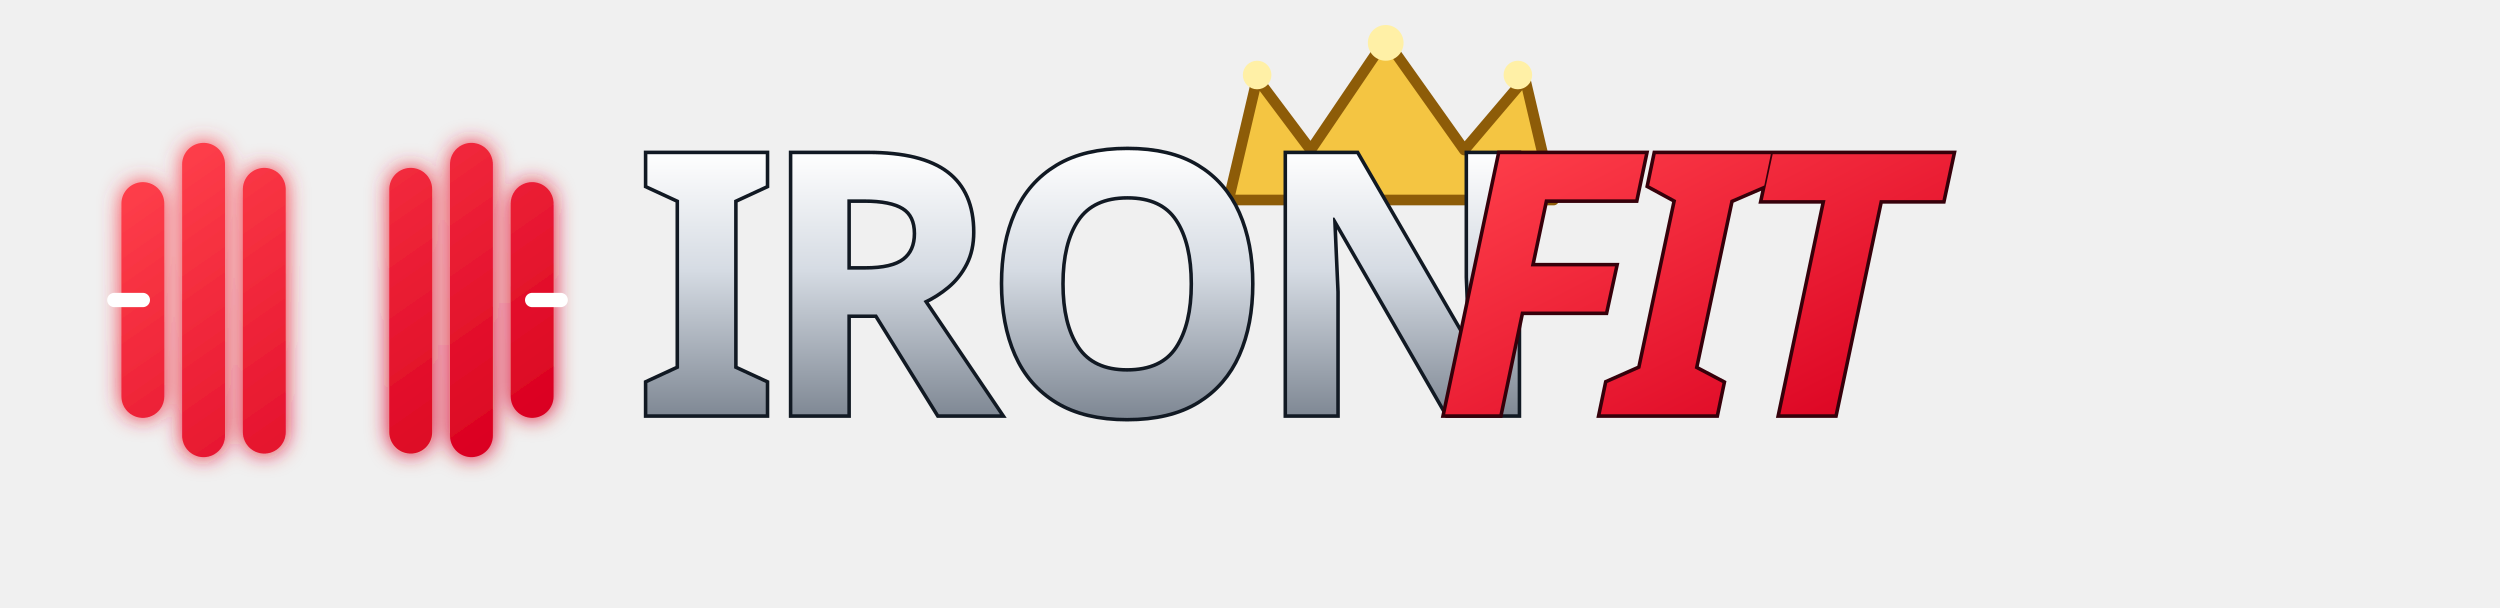
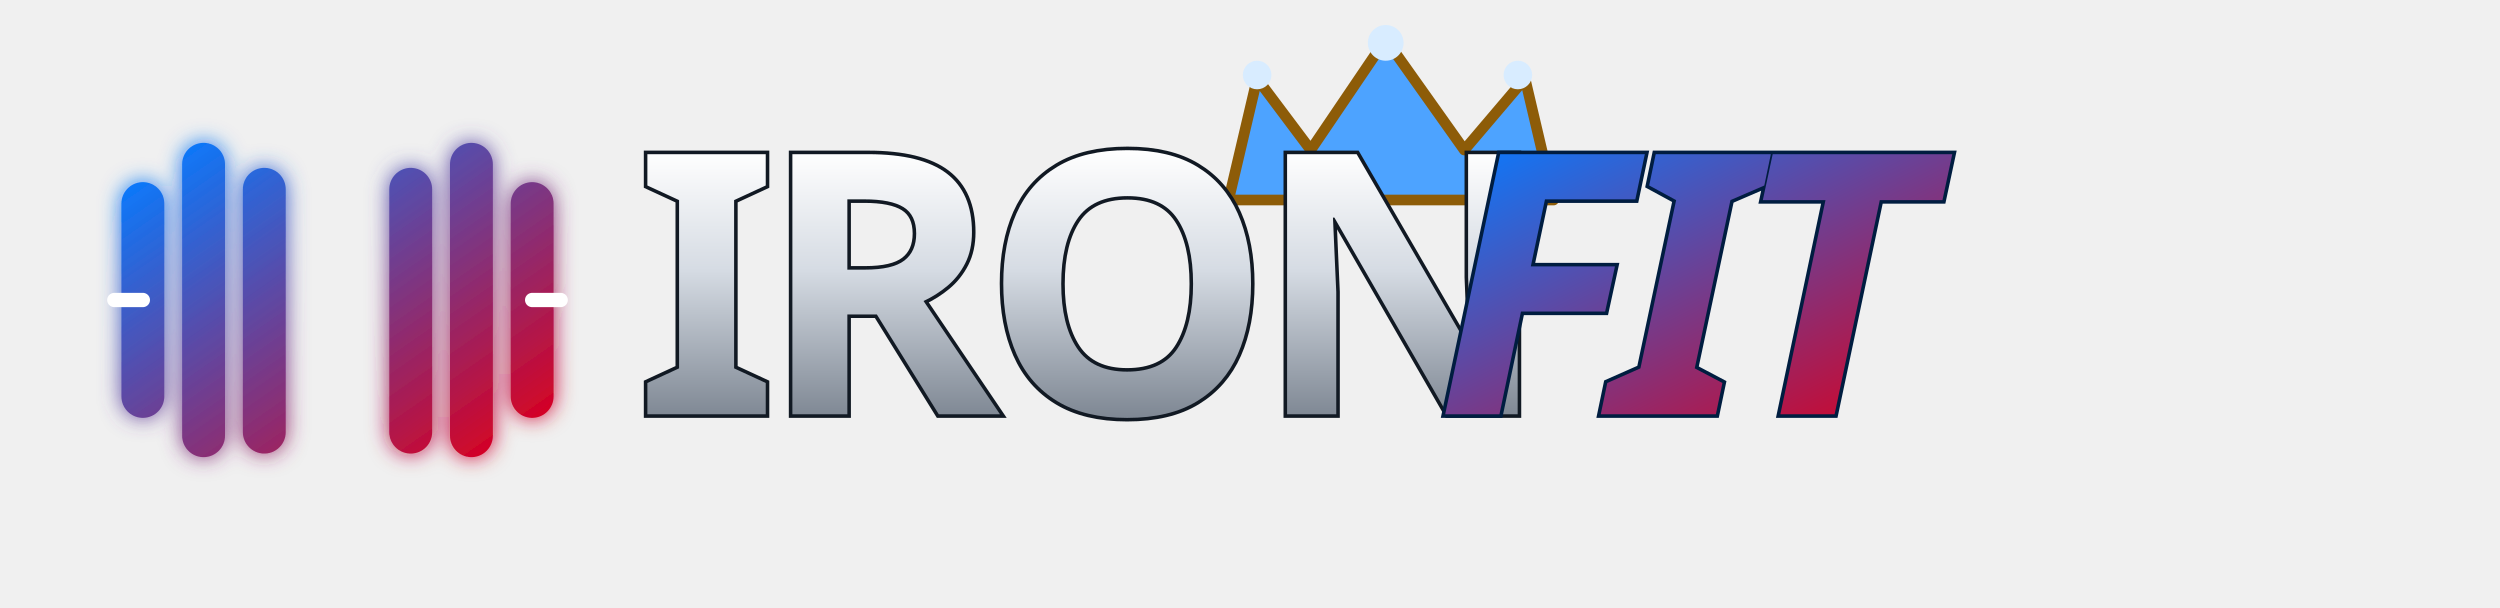
<svg xmlns="http://www.w3.org/2000/svg" viewBox="0 0 700 170" role="img" aria-labelledby="title desc">
  <defs>
    <linearGradient id="steel" x1="0" y1="0" x2="0" y2="1">
      <stop stop-color="#fff" />
      <stop offset=".45" stop-color="#d5dbe3" />
      <stop offset="1" stop-color="#7e8793" />
    </linearGradient>
    <linearGradient id="red" x1="0" y1="0" x2="1" y2="1">
-       <stop stop-color="#ff404b" />
+       <stop stop-color="#087bff" />
      <stop offset="1" stop-color="#d90020" />
    </linearGradient>
    <filter id="shine" x="-30%" y="-30%" width="160%" height="160%">
      <feGaussianBlur stdDeviation="3" result="blur" />
      <feMerge>
        <feMergeNode in="blur" />
        <feMergeNode in="SourceGraphic" />
      </feMerge>
    </filter>
  </defs>
  <g transform="translate(20 34)" stroke-linecap="round">
    <path d="M8 50h116" stroke="url(#steel)" stroke-width="10" />
    <path d="M20 23v54M37 12v76M54 19v68M95 19v68M112 12v76M129 23v54" stroke="url(#red)" stroke-width="12" filter="url(#shine)" />
    <path d="M20 50h-8M129 50h8" stroke="#fff" stroke-width="4" />
  </g>
  <g transform="translate(178 0)">
-     <path d="M174 22l15 20 21-31 22 31 17-20 8 34H166z" fill="#f4c542" stroke="#8d5c08" stroke-width="3" stroke-linejoin="round" />
-     <circle cx="210" cy="12" r="5" fill="#fff0a6" />
-     <circle cx="174" cy="21" r="4" fill="#fff0a6" />
-     <circle cx="247" cy="21" r="4" fill="#fff0a6" />
+     <path d="M174 22l15 20 21-31 22 31 17-20 8 34H166z" fill="#4da3ff" stroke="#8d5c08" stroke-width="3" stroke-linejoin="round" />
+     <circle cx="210" cy="12" r="5" fill="#d8ecff" />
+     <circle cx="174" cy="21" r="4" fill="#d8ecff" />
+     <circle cx="247" cy="21" r="4" fill="#d8ecff" />
    <text x="0" y="116" font-family="Arial Black,Impact,sans-serif" font-size="102" font-weight="900" letter-spacing="-5" fill="url(#steel)" stroke="#111923" stroke-width="2" paint-order="stroke">IRON</text>
-     <text x="224" y="116" font-family="Arial Black,Impact,sans-serif" font-size="102" font-style="italic" font-weight="900" letter-spacing="-5" fill="url(#red)" stroke="#36000a" stroke-width="2" paint-order="stroke">FIT</text>
+     <text x="224" y="116" font-family="Arial Black,Impact,sans-serif" font-size="102" font-style="italic" font-weight="900" letter-spacing="-5" fill="url(#red)" stroke="#001d40" stroke-width="2" paint-order="stroke">FIT</text>
    <path d="M0 137H470" stroke="url(#red)" stroke-width="5" />
  </g>
</svg>
